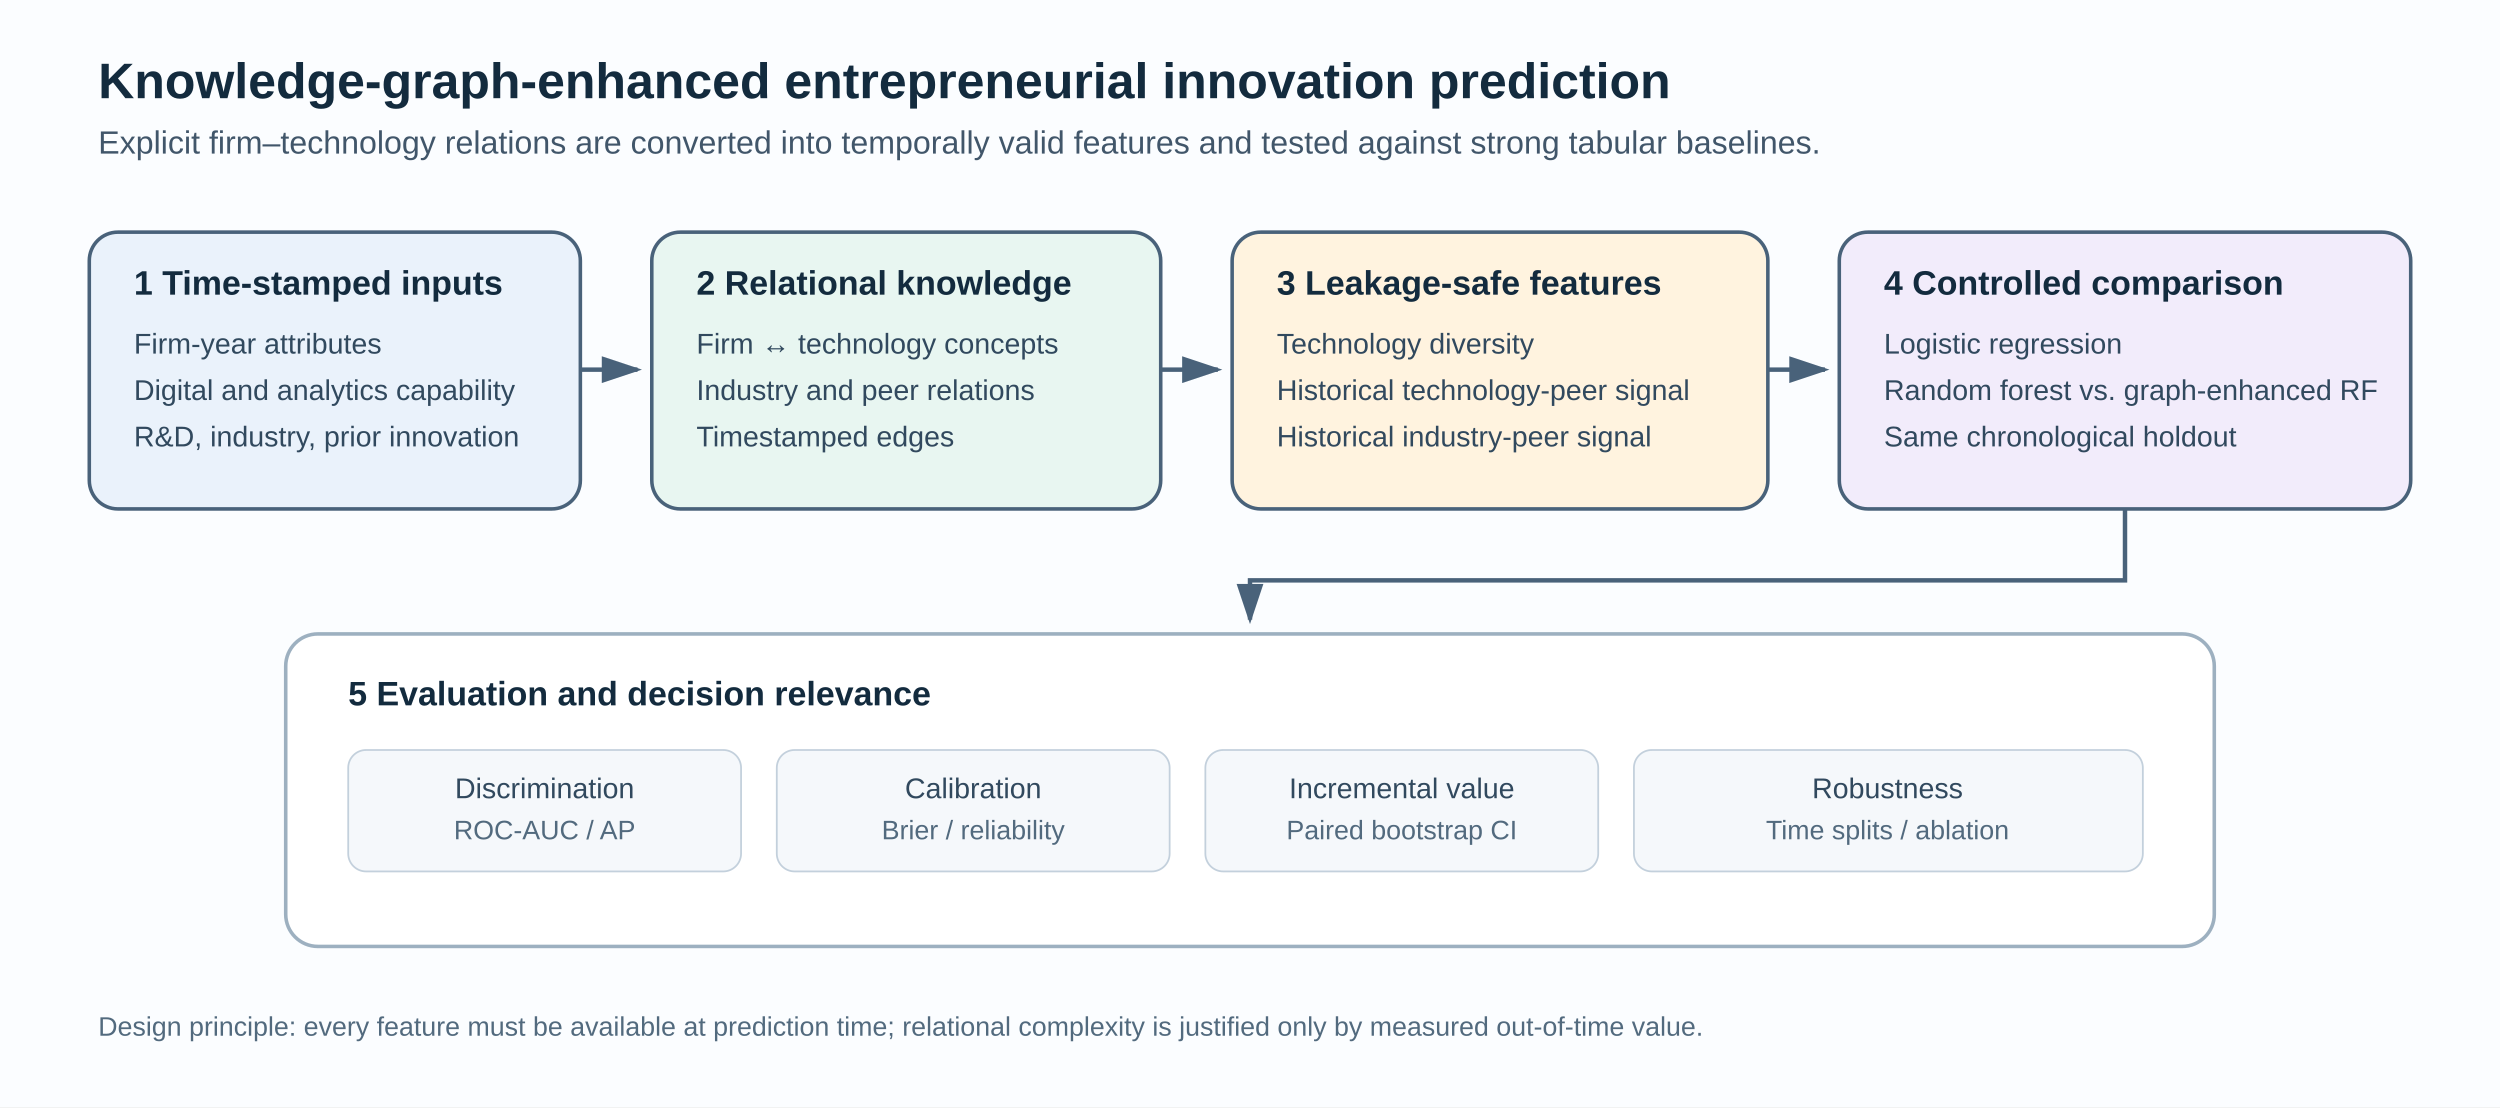
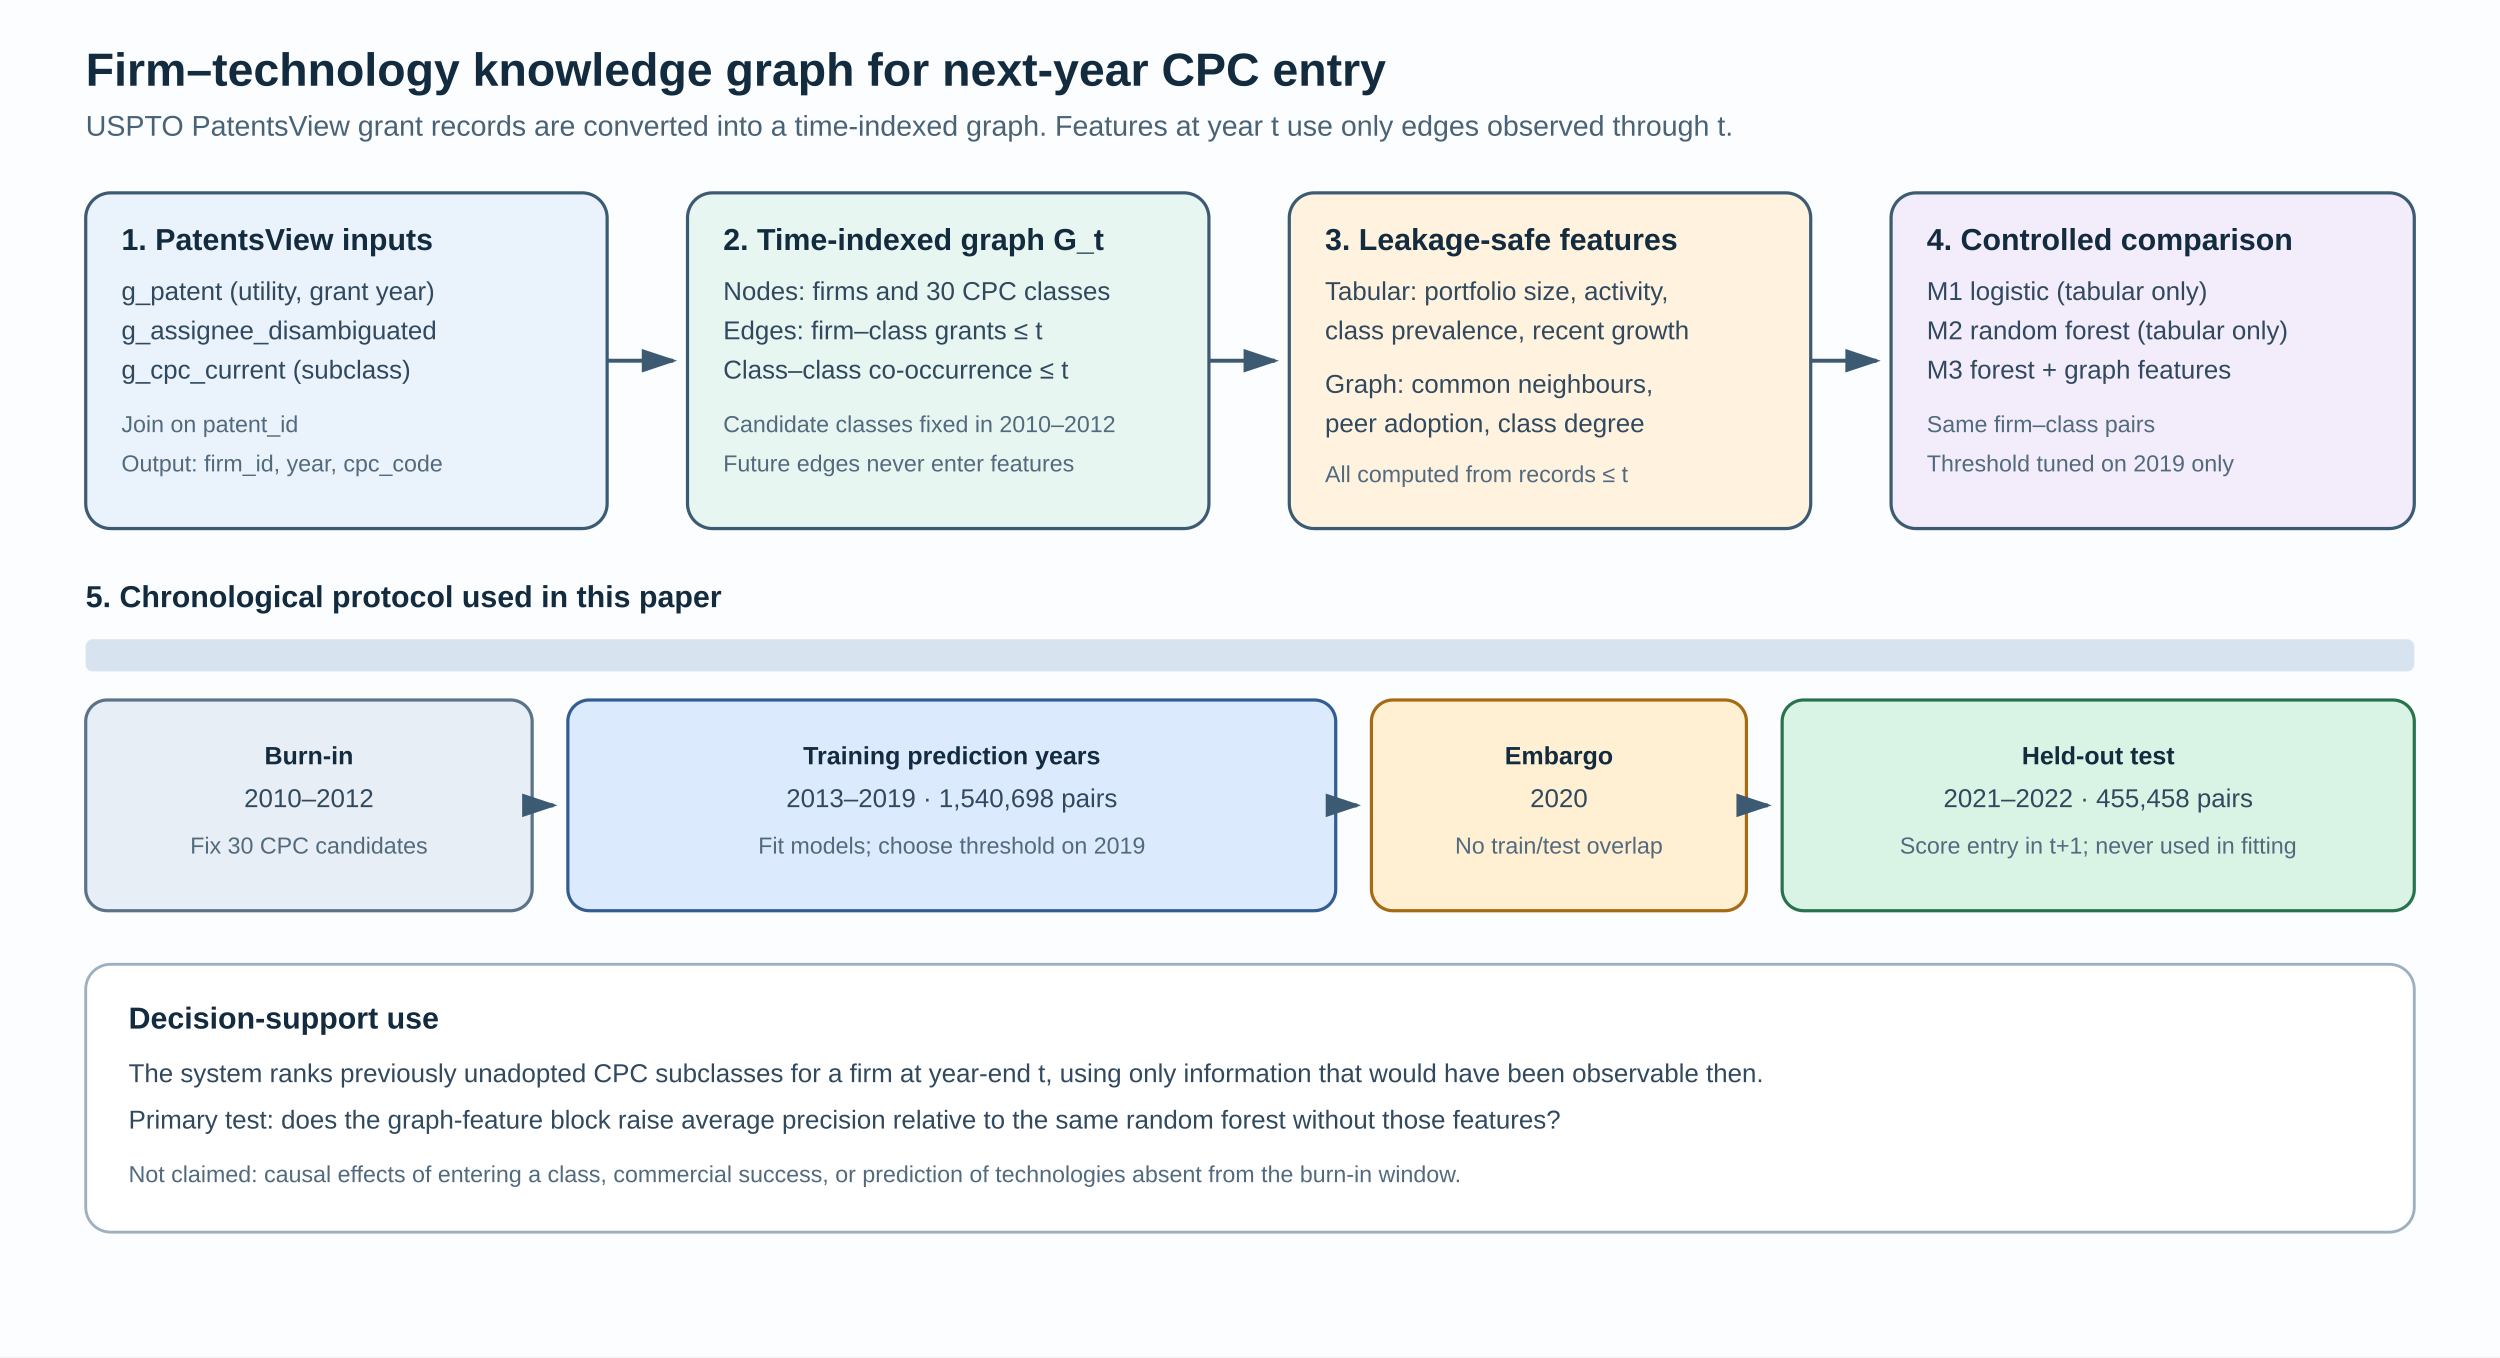
- <svg xmlns="http://www.w3.org/2000/svg" width="1400" height="620" viewBox="0 0 1400 620">
+ <svg xmlns="http://www.w3.org/2000/svg" width="1400" height="760" viewBox="0 0 1400 760">
  <defs>
    <marker id="arrow" markerWidth="10" markerHeight="10" refX="8" refY="3" orient="auto">
-       <path d="M0,0 L0,6 L9,3 z" fill="#49627a" />
+       <path d="M0,0 L0,6 L9,3 z" fill="#3d5a73" />
    </marker>
-     <style>.h{font:700 28px Arial;fill:#132b3e}.sub{font:18px Arial;fill:#41566a}.box{stroke:#49627a;stroke-width:2;rx:16}.head{font:700 19px Arial;fill:#132b3e}.body{font:16px Arial;fill:#31495e}.edge{stroke:#49627a;stroke-width:2.5;fill:none;marker-end:url(#arrow)}.small{font:15px Arial;fill:#526a7e}</style>
+     <style>
+       .h { font: 700 26px Arial, Helvetica, sans-serif; fill: #132b3e; }
+       .sub { font: 16px Arial, Helvetica, sans-serif; fill: #4a6275; }
+       .head { font: 700 17px Arial, Helvetica, sans-serif; fill: #132b3e; }
+       .body { font: 14.5px Arial, Helvetica, sans-serif; fill: #31495e; }
+       .tiny { font: 13px Arial, Helvetica, sans-serif; fill: #526a7e; }
+       .lab { font: 700 14px Arial, Helvetica, sans-serif; fill: #132b3e; }
+       .box { stroke: #3d5a73; stroke-width: 1.8; }
+       .edge { stroke: #3d5a73; stroke-width: 2.2; fill: none; marker-end: url(#arrow); }
+     </style>
  </defs>
-   <rect width="1400" height="620" fill="#fbfdff" />
-   <text x="55" y="55" class="h">Knowledge-graph-enhanced entrepreneurial innovation prediction</text>
-   <text x="55" y="86" class="sub">Explicit firm–technology relations are converted into temporally valid features and tested against strong tabular baselines.</text>
-   <rect x="50" y="130" width="275" height="155" fill="#eaf2fb" class="box" />
-   <text x="75" y="165" class="head">1  Time-stamped inputs</text>
-   <text x="75" y="198" class="body">Firm-year attributes</text>
-   <text x="75" y="224" class="body">Digital and analytics capability</text>
-   <text x="75" y="250" class="body">R&amp;D, industry, prior innovation</text>
-   <rect x="365" y="130" width="285" height="155" fill="#e8f6f1" class="box" />
-   <text x="390" y="165" class="head">2  Relational knowledge</text>
-   <text x="390" y="198" class="body">Firm ↔ technology concepts</text>
-   <text x="390" y="224" class="body">Industry and peer relations</text>
-   <text x="390" y="250" class="body">Timestamped edges</text>
-   <rect x="690" y="130" width="300" height="155" fill="#fff3df" class="box" />
-   <text x="715" y="165" class="head">3  Leakage-safe features</text>
-   <text x="715" y="198" class="body">Technology diversity</text>
-   <text x="715" y="224" class="body">Historical technology-peer signal</text>
-   <text x="715" y="250" class="body">Historical industry-peer signal</text>
-   <rect x="1030" y="130" width="320" height="155" fill="#f2ecfb" class="box" />
-   <text x="1055" y="165" class="head">4  Controlled comparison</text>
-   <text x="1055" y="198" class="body">Logistic regression</text>
-   <text x="1055" y="224" class="body">Random forest vs. graph-enhanced RF</text>
-   <text x="1055" y="250" class="body">Same chronological holdout</text>
-   <path d="M325 207 H357" class="edge" />
-   <path d="M650 207 H682" class="edge" />
-   <path d="M990 207 H1022" class="edge" />
-   <rect x="160" y="355" width="1080" height="175" fill="#fff" stroke="#9db0c0" stroke-width="2" rx="18" />
-   <text x="195" y="395" class="head">5  Evaluation and decision relevance</text>
-   <g>
-     <rect x="195" y="420" width="220" height="68" fill="#f5f8fb" stroke="#c3d0dc" rx="10" />
-     <text x="305" y="447" text-anchor="middle" class="body">Discrimination</text>
-     <text x="305" y="470" text-anchor="middle" class="small">ROC-AUC / AP</text>
-     <rect x="435" y="420" width="220" height="68" fill="#f5f8fb" stroke="#c3d0dc" rx="10" />
-     <text x="545" y="447" text-anchor="middle" class="body">Calibration</text>
-     <text x="545" y="470" text-anchor="middle" class="small">Brier / reliability</text>
-     <rect x="675" y="420" width="220" height="68" fill="#f5f8fb" stroke="#c3d0dc" rx="10" />
-     <text x="785" y="447" text-anchor="middle" class="body">Incremental value</text>
-     <text x="785" y="470" text-anchor="middle" class="small">Paired bootstrap CI</text>
-     <rect x="915" y="420" width="285" height="68" fill="#f5f8fb" stroke="#c3d0dc" rx="10" />
-     <text x="1057" y="447" text-anchor="middle" class="body">Robustness</text>
-     <text x="1057" y="470" text-anchor="middle" class="small">Time splits / ablation</text>
-   </g>
-   <path d="M1190 285 V325 H700 V347" class="edge" />
-   <text x="55" y="580" class="small">Design principle: every feature must be available at prediction time; relational complexity is justified only by measured out-of-time value.</text>
+   <rect width="1400" height="760" fill="#fbfdff" />
+   <text x="48" y="48" class="h">Firm–technology knowledge graph for next-year CPC entry</text>
+   <text x="48" y="76" class="sub">USPTO PatentsView grant records are converted into a time-indexed graph. Features at year t use only edges observed through t.</text>
+   <rect x="48" y="108" width="292" height="188" rx="14" fill="#eaf2fb" class="box" />
+   <text x="68" y="140" class="head">1. PatentsView inputs</text>
+   <text x="68" y="168" class="body">g_patent (utility, grant year)</text>
+   <text x="68" y="190" class="body">g_assignee_disambiguated</text>
+   <text x="68" y="212" class="body">g_cpc_current (subclass)</text>
+   <text x="68" y="242" class="tiny">Join on patent_id</text>
+   <text x="68" y="264" class="tiny">Output: firm_id, year, cpc_code</text>
+   <rect x="385" y="108" width="292" height="188" rx="14" fill="#e8f6f1" class="box" />
+   <text x="405" y="140" class="head">2. Time-indexed graph G_t</text>
+   <text x="405" y="168" class="body">Nodes: firms and 30 CPC classes</text>
+   <text x="405" y="190" class="body">Edges: firm–class grants ≤ t</text>
+   <text x="405" y="212" class="body">Class–class co-occurrence ≤ t</text>
+   <text x="405" y="242" class="tiny">Candidate classes fixed in 2010–2012</text>
+   <text x="405" y="264" class="tiny">Future edges never enter features</text>
+   <rect x="722" y="108" width="292" height="188" rx="14" fill="#fff3df" class="box" />
+   <text x="742" y="140" class="head">3. Leakage-safe features</text>
+   <text x="742" y="168" class="body">Tabular: portfolio size, activity,</text>
+   <text x="742" y="190" class="body">class prevalence, recent growth</text>
+   <text x="742" y="220" class="body">Graph: common neighbours,</text>
+   <text x="742" y="242" class="body">peer adoption, class degree</text>
+   <text x="742" y="270" class="tiny">All computed from records ≤ t</text>
+   <rect x="1059" y="108" width="293" height="188" rx="14" fill="#f2ecfb" class="box" />
+   <text x="1079" y="140" class="head">4. Controlled comparison</text>
+   <text x="1079" y="168" class="body">M1 logistic (tabular only)</text>
+   <text x="1079" y="190" class="body">M2 random forest (tabular only)</text>
+   <text x="1079" y="212" class="body">M3 forest + graph features</text>
+   <text x="1079" y="242" class="tiny">Same firm–class pairs</text>
+   <text x="1079" y="264" class="tiny">Threshold tuned on 2019 only</text>
+   <path d="M340 202 H377" class="edge" />
+   <path d="M677 202 H714" class="edge" />
+   <path d="M1014 202 H1051" class="edge" />
+   <text x="48" y="340" class="head">5. Chronological protocol used in this paper</text>
+   <rect x="48" y="358" width="1304" height="18" rx="4" fill="#d7e3ee" />
+   <rect x="48" y="392" width="250" height="118" rx="12" fill="#e8eef5" stroke="#5b7388" stroke-width="1.8" />
+   <text x="173" y="428" text-anchor="middle" class="lab">Burn-in</text>
+   <text x="173" y="452" text-anchor="middle" class="body">2010–2012</text>
+   <text x="173" y="478" text-anchor="middle" class="tiny">Fix 30 CPC candidates</text>
+   <rect x="318" y="392" width="430" height="118" rx="12" fill="#dceafe" stroke="#315d91" stroke-width="1.8" />
+   <text x="533" y="428" text-anchor="middle" class="lab">Training prediction years</text>
+   <text x="533" y="452" text-anchor="middle" class="body">2013–2019  ·  1,540,698 pairs</text>
+   <text x="533" y="478" text-anchor="middle" class="tiny">Fit models; choose threshold on 2019</text>
+   <rect x="768" y="392" width="210" height="118" rx="12" fill="#fff0d4" stroke="#a56a12" stroke-width="1.8" />
+   <text x="873" y="428" text-anchor="middle" class="lab">Embargo</text>
+   <text x="873" y="452" text-anchor="middle" class="body">2020</text>
+   <text x="873" y="478" text-anchor="middle" class="tiny">No train/test overlap</text>
+   <rect x="998" y="392" width="354" height="118" rx="12" fill="#d9f4e5" stroke="#28734d" stroke-width="1.8" />
+   <text x="1175" y="428" text-anchor="middle" class="lab">Held-out test</text>
+   <text x="1175" y="452" text-anchor="middle" class="body">2021–2022  ·  455,458 pairs</text>
+   <text x="1175" y="478" text-anchor="middle" class="tiny">Score entry in t+1; never used in fitting</text>
+   <path d="M298 451 H310" class="edge" />
+   <path d="M748 451 H760" class="edge" />
+   <path d="M978 451 H990" class="edge" />
+   <rect x="48" y="540" width="1304" height="150" rx="14" fill="#ffffff" stroke="#9db0c0" stroke-width="1.6" />
+   <text x="72" y="576" class="head">Decision-support use</text>
+   <text x="72" y="606" class="body">The system ranks previously unadopted CPC subclasses for a firm at year-end t, using only information that would have been observable then.</text>
+   <text x="72" y="632" class="body">Primary test: does the graph-feature block raise average precision relative to the same random forest without those features?</text>
+   <text x="72" y="662" class="tiny">Not claimed: causal effects of entering a class, commercial success, or prediction of technologies absent from the burn-in window.</text>
</svg>
